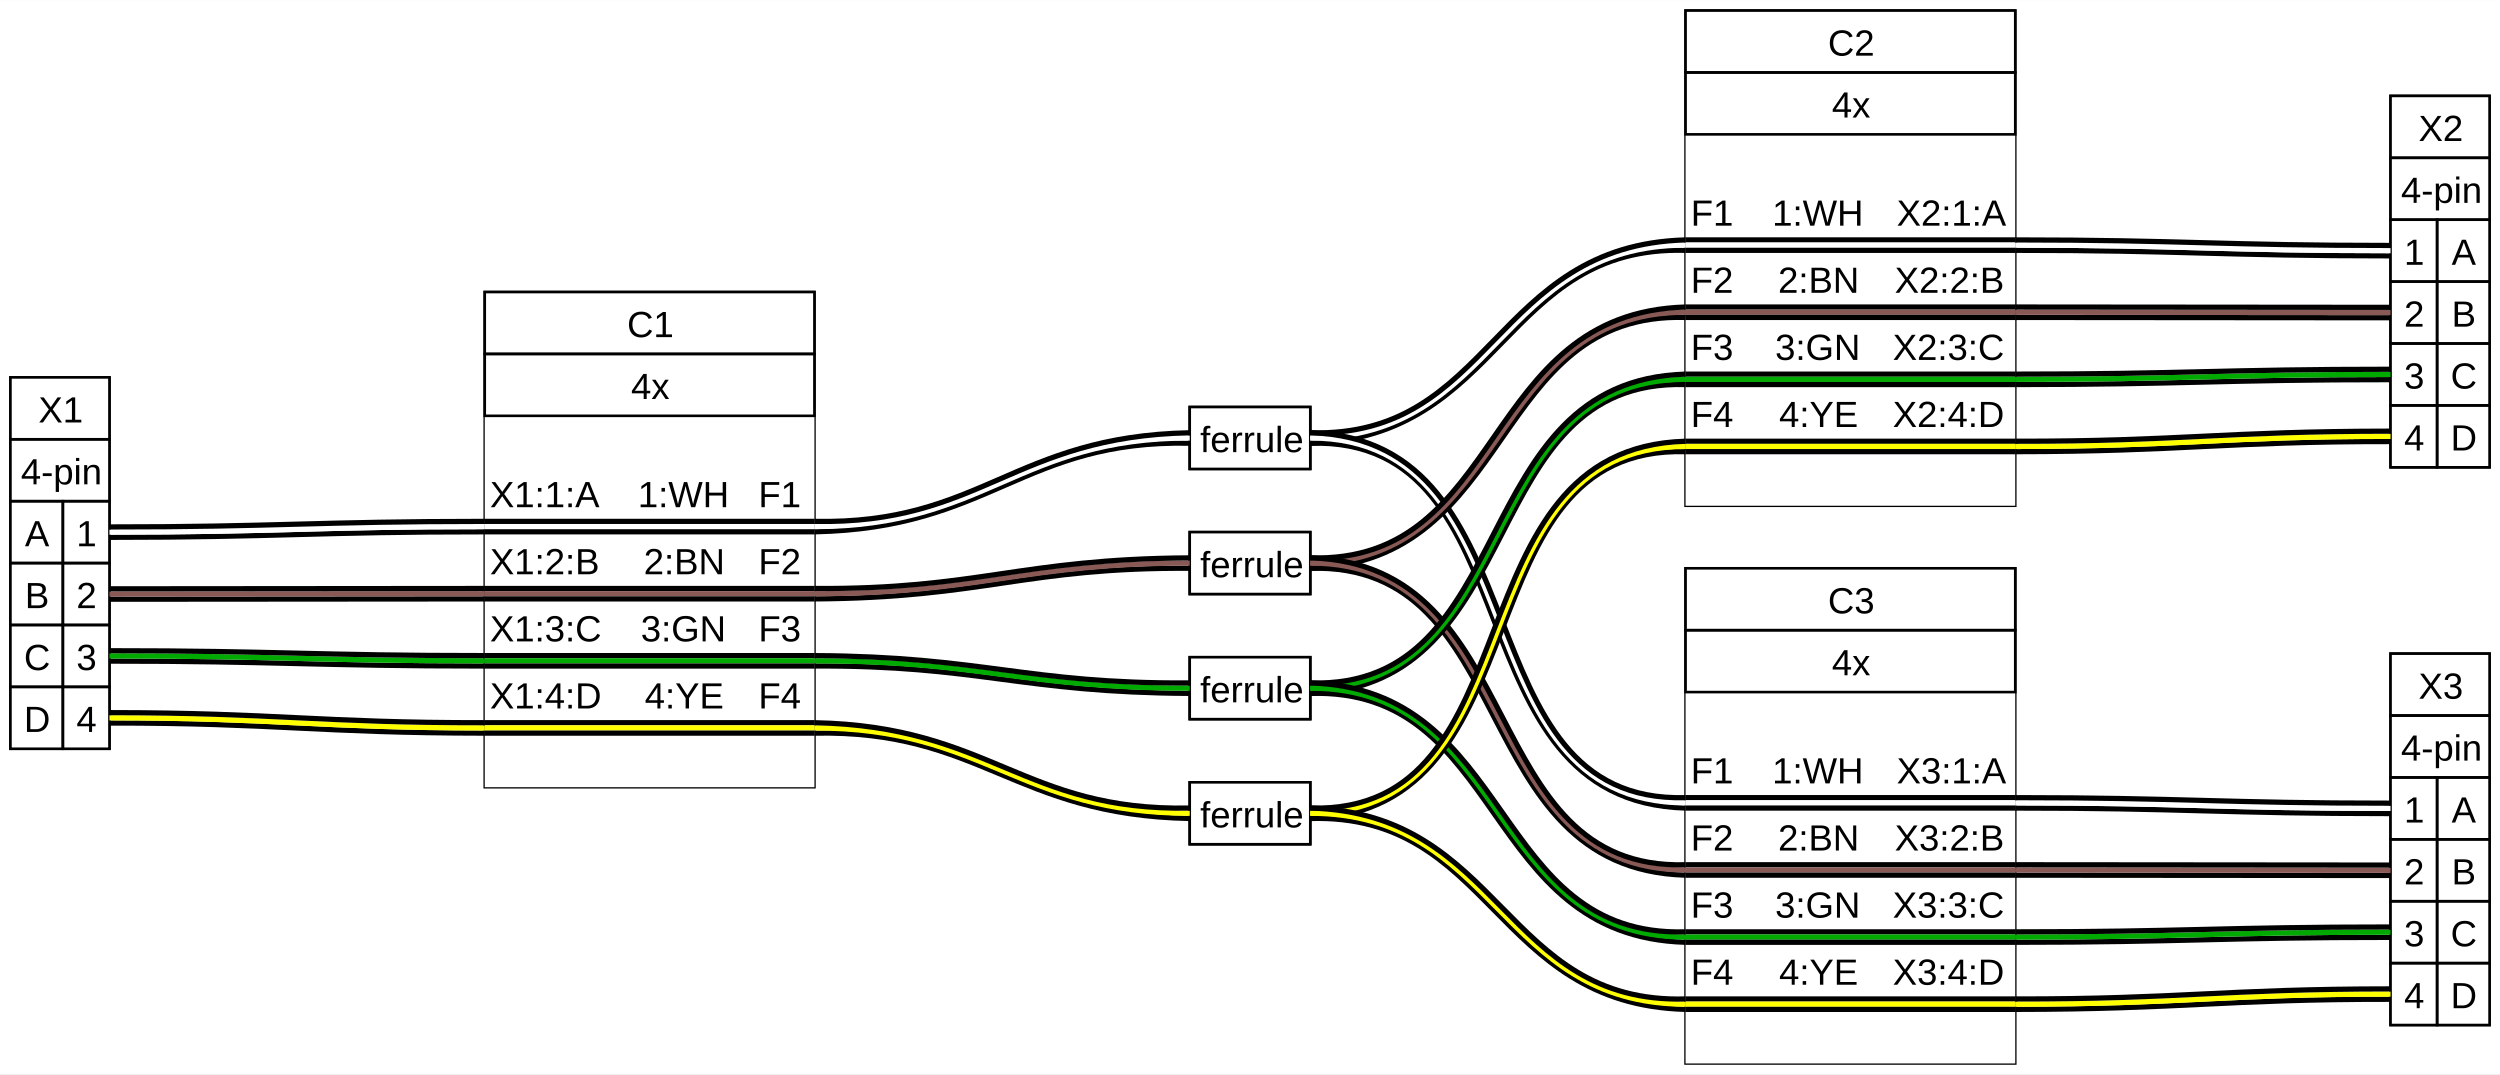
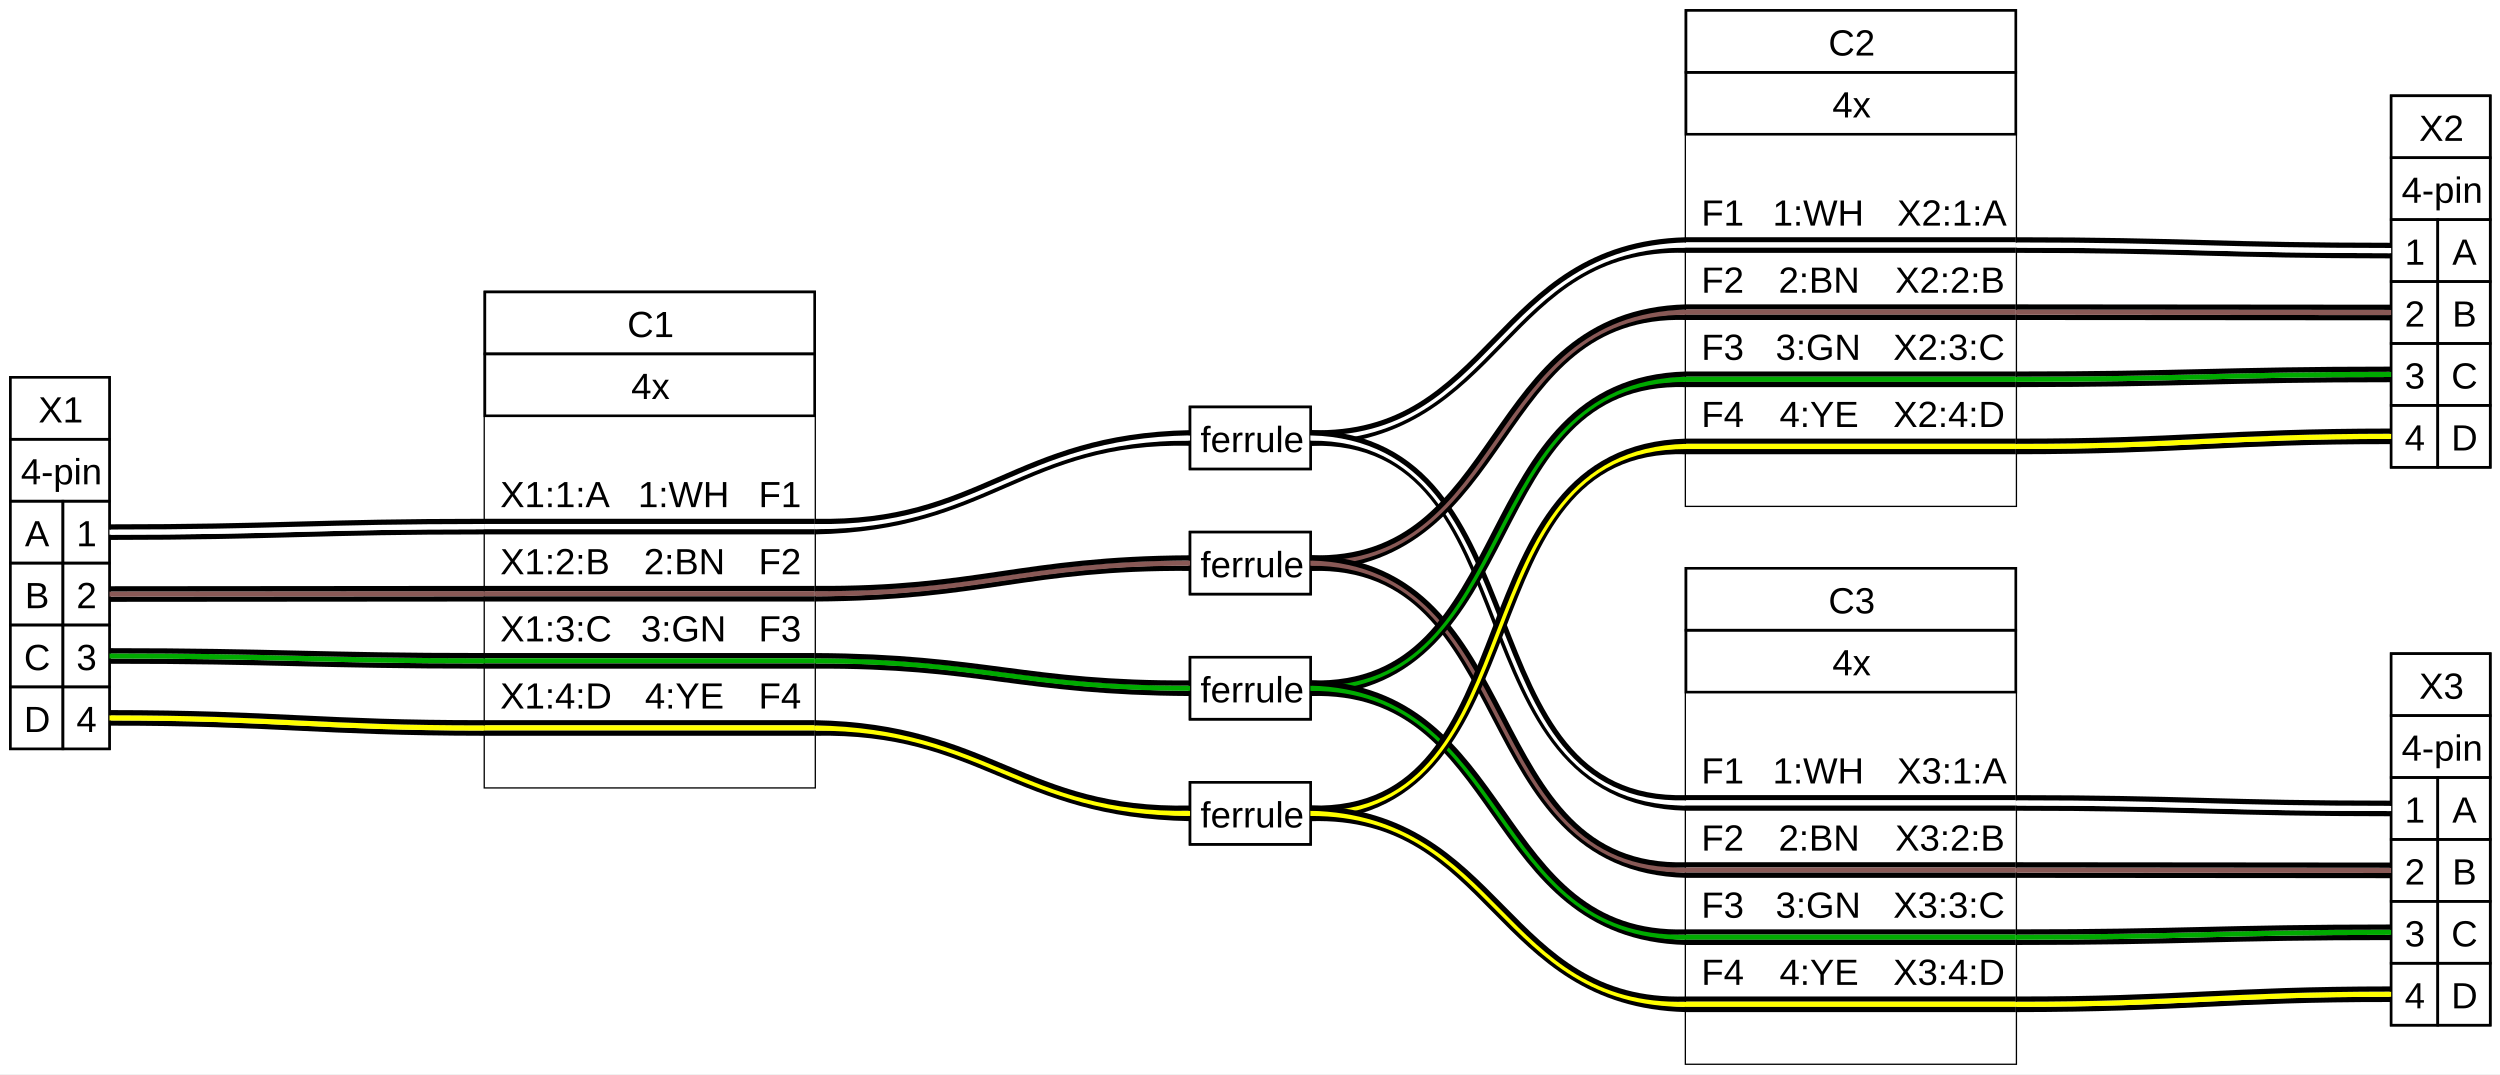
- <svg xmlns="http://www.w3.org/2000/svg" width="959pt" height="412pt" viewBox="0.00 0.00 959.25 412.00">
+ <svg xmlns="http://www.w3.org/2000/svg" width="959pt" height="412pt" viewBox="0.00 0.00 959.00 412.00">
  <g id="graph0" class="graph" transform="scale(1 1) rotate(0) translate(4 408)">
    <polygon fill="#ffffff" stroke="none" points="-4,4 -4,-408 955.25,-408 955.25,4 -4,4" />
    <g id="node1" class="node">
      <polygon fill="#ffffff" stroke="black" points="38,-263.25 0,-263.25 0,-120.75 38,-120.75 38,-263.25" />
      <polygon fill="#ffffff" stroke="none" points="0,-120.75 0,-263.25 38,-263.25 38,-120.75 0,-120.75" />
      <polygon fill="none" stroke="black" points="0,-239.5 0,-263.25 38,-263.25 38,-239.5 0,-239.5" />
-       <text text-anchor="start" x="10.75" y="-245.95" font-family="arial" font-size="14.00">X1</text>
+       <text xml:space="preserve" text-anchor="start" x="10.75" y="-245.95" font-family="arial" font-size="14.00">X1</text>
      <polygon fill="none" stroke="black" points="0,-215.75 0,-239.5 38,-239.5 38,-215.75 0,-215.75" />
-       <text text-anchor="start" x="4" y="-222.2" font-family="arial" font-size="14.00">4-pin</text>
+       <text xml:space="preserve" text-anchor="start" x="4" y="-222.2" font-family="arial" font-size="14.00">4-pin</text>
      <polygon fill="none" stroke="black" points="0,-192 0,-215.75 20.12,-215.75 20.12,-192 0,-192" />
-       <text text-anchor="start" x="5.56" y="-198.45" font-family="arial" font-size="14.00">A</text>
+       <text xml:space="preserve" text-anchor="start" x="5.56" y="-198.45" font-family="arial" font-size="14.00">A</text>
      <polygon fill="none" stroke="black" points="20.12,-192 20.12,-215.75 38,-215.75 38,-192 20.12,-192" />
-       <text text-anchor="start" x="25.31" y="-198.45" font-family="arial" font-size="14.00">1</text>
+       <text xml:space="preserve" text-anchor="start" x="25.31" y="-198.45" font-family="arial" font-size="14.00">1</text>
      <polygon fill="none" stroke="black" points="0,-168.25 0,-192 20.12,-192 20.12,-168.25 0,-168.25" />
-       <text text-anchor="start" x="5.56" y="-174.7" font-family="arial" font-size="14.00">B</text>
+       <text xml:space="preserve" text-anchor="start" x="5.56" y="-174.7" font-family="arial" font-size="14.00">B</text>
      <polygon fill="none" stroke="black" points="20.12,-168.25 20.12,-192 38,-192 38,-168.25 20.12,-168.25" />
-       <text text-anchor="start" x="25.31" y="-174.7" font-family="arial" font-size="14.00">2</text>
+       <text xml:space="preserve" text-anchor="start" x="25.31" y="-174.7" font-family="arial" font-size="14.00">2</text>
      <polygon fill="none" stroke="black" points="0,-144.5 0,-168.25 20.12,-168.25 20.12,-144.5 0,-144.5" />
-       <text text-anchor="start" x="5.19" y="-150.95" font-family="arial" font-size="14.00">C</text>
+       <text xml:space="preserve" text-anchor="start" x="5.19" y="-150.95" font-family="arial" font-size="14.00">C</text>
      <polygon fill="none" stroke="black" points="20.12,-144.5 20.12,-168.25 38,-168.25 38,-144.5 20.12,-144.5" />
-       <text text-anchor="start" x="25.31" y="-150.95" font-family="arial" font-size="14.00">3</text>
+       <text xml:space="preserve" text-anchor="start" x="25.31" y="-150.95" font-family="arial" font-size="14.00">3</text>
      <polygon fill="none" stroke="black" points="0,-120.75 0,-144.5 20.12,-144.5 20.12,-120.75 0,-120.75" />
-       <text text-anchor="start" x="5.19" y="-127.2" font-family="arial" font-size="14.00">D</text>
+       <text xml:space="preserve" text-anchor="start" x="5.19" y="-127.2" font-family="arial" font-size="14.00">D</text>
      <polygon fill="none" stroke="black" points="20.12,-120.75 20.12,-144.5 38,-144.5 38,-120.75 20.12,-120.75" />
-       <text text-anchor="start" x="25.31" y="-127.2" font-family="arial" font-size="14.00">4</text>
+       <text xml:space="preserve" text-anchor="start" x="25.31" y="-127.2" font-family="arial" font-size="14.00">4</text>
    </g>
    <g id="node8" class="node">
      <polygon fill="#ffffff" stroke="black" points="308.5,-296 182,-296 182,-106 308.5,-106 308.5,-296" />
      <polygon fill="#ffffff" stroke="none" points="182,-106 182,-296 308.5,-296 308.5,-106 182,-106" />
      <polygon fill="none" stroke="black" points="182,-272.25 182,-296 308.5,-296 308.5,-272.25 182,-272.25" />
-       <text text-anchor="start" x="236.62" y="-278.7" font-family="arial" font-size="14.00">C1</text>
+       <text xml:space="preserve" text-anchor="start" x="236.62" y="-278.7" font-family="arial" font-size="14.00">C1</text>
      <polygon fill="none" stroke="black" points="182,-248.5 182,-272.25 308.5,-272.25 308.5,-248.5 182,-248.5" />
-       <text text-anchor="start" x="238.12" y="-254.95" font-family="arial" font-size="14.00">4x</text>
-       <text text-anchor="start" x="204.62" y="-233.2" font-family="arial" font-size="14.00"> </text>
-       <text text-anchor="start" x="184" y="-213.45" font-family="arial" font-size="14.00"> X1:1:A</text>
-       <text text-anchor="start" x="233" y="-213.45" font-family="arial" font-size="14.00"> </text>
-       <text text-anchor="start" x="240.75" y="-213.45" font-family="arial" font-size="14.00">1:WH</text>
-       <text text-anchor="start" x="279.25" y="-213.45" font-family="arial" font-size="14.00"> </text>
-       <text text-anchor="start" x="287" y="-213.45" font-family="arial" font-size="14.00">F1 </text>
+       <text xml:space="preserve" text-anchor="start" x="238.12" y="-254.95" font-family="arial" font-size="14.00">4x</text>
+       <text xml:space="preserve" text-anchor="start" x="204.62" y="-233.2" font-family="arial" font-size="14.00"> </text>
+       <text xml:space="preserve" text-anchor="start" x="184" y="-213.45" font-family="arial" font-size="14.00"> X1:1:A</text>
+       <text xml:space="preserve" text-anchor="start" x="233" y="-213.45" font-family="arial" font-size="14.00"> </text>
+       <text xml:space="preserve" text-anchor="start" x="240.75" y="-213.45" font-family="arial" font-size="14.00">1:WH</text>
+       <text xml:space="preserve" text-anchor="start" x="279.25" y="-213.45" font-family="arial" font-size="14.00"> </text>
+       <text xml:space="preserve" text-anchor="start" x="287" y="-213.45" font-family="arial" font-size="14.00">F1 </text>
      <polygon fill="#000000" stroke="none" points="182,-207 182,-209 308.5,-209 308.5,-207 182,-207" />
      <polygon fill="#ffffff" stroke="none" points="182,-205 182,-207 308.5,-207 308.5,-205 182,-205" />
      <polygon fill="#000000" stroke="none" points="182,-203 182,-205 308.5,-205 308.5,-203 182,-203" />
-       <text text-anchor="start" x="184" y="-187.7" font-family="arial" font-size="14.00"> X1:2:B</text>
-       <text text-anchor="start" x="233" y="-187.7" font-family="arial" font-size="14.00"> </text>
-       <text text-anchor="start" x="243" y="-187.7" font-family="arial" font-size="14.00">2:BN</text>
-       <text text-anchor="start" x="279.25" y="-187.7" font-family="arial" font-size="14.00"> </text>
-       <text text-anchor="start" x="287" y="-187.7" font-family="arial" font-size="14.00">F2 </text>
+       <text xml:space="preserve" text-anchor="start" x="184" y="-187.7" font-family="arial" font-size="14.00"> X1:2:B</text>
+       <text xml:space="preserve" text-anchor="start" x="233" y="-187.7" font-family="arial" font-size="14.00"> </text>
+       <text xml:space="preserve" text-anchor="start" x="243" y="-187.7" font-family="arial" font-size="14.00">2:BN</text>
+       <text xml:space="preserve" text-anchor="start" x="279.25" y="-187.7" font-family="arial" font-size="14.00"> </text>
+       <text xml:space="preserve" text-anchor="start" x="287" y="-187.7" font-family="arial" font-size="14.00">F2 </text>
      <polygon fill="#000000" stroke="none" points="182,-181.25 182,-183.25 308.5,-183.25 308.5,-181.25 182,-181.25" />
      <polygon fill="#895956" stroke="none" points="182,-179.25 182,-181.25 308.5,-181.25 308.5,-179.25 182,-179.25" />
      <polygon fill="#000000" stroke="none" points="182,-177.25 182,-179.25 308.5,-179.25 308.5,-177.25 182,-177.25" />
-       <text text-anchor="start" x="184" y="-161.95" font-family="arial" font-size="14.00"> X1:3:C</text>
-       <text text-anchor="start" x="233" y="-161.95" font-family="arial" font-size="14.00"> </text>
-       <text text-anchor="start" x="241.88" y="-161.95" font-family="arial" font-size="14.00">3:GN</text>
-       <text text-anchor="start" x="279.25" y="-161.95" font-family="arial" font-size="14.00"> </text>
-       <text text-anchor="start" x="287" y="-161.95" font-family="arial" font-size="14.00">F3 </text>
+       <text xml:space="preserve" text-anchor="start" x="184" y="-161.95" font-family="arial" font-size="14.00"> X1:3:C</text>
+       <text xml:space="preserve" text-anchor="start" x="233" y="-161.95" font-family="arial" font-size="14.00"> </text>
+       <text xml:space="preserve" text-anchor="start" x="241.88" y="-161.95" font-family="arial" font-size="14.00">3:GN</text>
+       <text xml:space="preserve" text-anchor="start" x="279.25" y="-161.95" font-family="arial" font-size="14.00"> </text>
+       <text xml:space="preserve" text-anchor="start" x="287" y="-161.95" font-family="arial" font-size="14.00">F3 </text>
      <polygon fill="#000000" stroke="none" points="182,-155.5 182,-157.5 308.5,-157.5 308.5,-155.5 182,-155.5" />
      <polygon fill="#00aa00" stroke="none" points="182,-153.5 182,-155.5 308.5,-155.5 308.5,-153.5 182,-153.5" />
      <polygon fill="#000000" stroke="none" points="182,-151.5 182,-153.5 308.5,-153.5 308.5,-151.5 182,-151.5" />
-       <text text-anchor="start" x="184" y="-136.2" font-family="arial" font-size="14.00"> X1:4:D</text>
-       <text text-anchor="start" x="233" y="-136.2" font-family="arial" font-size="14.00"> </text>
-       <text text-anchor="start" x="243.38" y="-136.2" font-family="arial" font-size="14.00">4:YE</text>
-       <text text-anchor="start" x="279.25" y="-136.2" font-family="arial" font-size="14.00"> </text>
-       <text text-anchor="start" x="287" y="-136.2" font-family="arial" font-size="14.00">F4 </text>
+       <text xml:space="preserve" text-anchor="start" x="184" y="-136.2" font-family="arial" font-size="14.00"> X1:4:D</text>
+       <text xml:space="preserve" text-anchor="start" x="233" y="-136.2" font-family="arial" font-size="14.00"> </text>
+       <text xml:space="preserve" text-anchor="start" x="243.38" y="-136.2" font-family="arial" font-size="14.00">4:YE</text>
+       <text xml:space="preserve" text-anchor="start" x="279.25" y="-136.2" font-family="arial" font-size="14.00"> </text>
+       <text xml:space="preserve" text-anchor="start" x="287" y="-136.2" font-family="arial" font-size="14.00">F4 </text>
      <polygon fill="#000000" stroke="none" points="182,-129.75 182,-131.75 308.5,-131.75 308.5,-129.75 182,-129.75" />
      <polygon fill="#ffff00" stroke="none" points="182,-127.75 182,-129.75 308.5,-129.75 308.5,-127.75 182,-127.75" />
      <polygon fill="#000000" stroke="none" points="182,-125.75 182,-127.75 308.5,-127.75 308.5,-125.75 182,-125.75" />
-       <text text-anchor="start" x="204.62" y="-110.45" font-family="arial" font-size="14.00"> </text>
+       <text xml:space="preserve" text-anchor="start" x="204.62" y="-110.45" font-family="arial" font-size="14.00"> </text>
    </g>
    <g id="edge1" class="edge">
      <path fill="none" stroke="#000000" stroke-width="2" d="M38,-201.88C102.27,-201.89 118.26,-204.02 182,-204" />
      <path fill="none" stroke="#ffffff" stroke-width="2" d="M38,-203.88C102.01,-203.88 117.99,-206 182,-206" />
      <path fill="none" stroke="#000000" stroke-width="2" d="M38,-205.87C101.74,-205.86 117.73,-207.98 182,-208" />
    </g>
    <g id="edge3" class="edge">
      <path fill="none" stroke="#000000" stroke-width="2" d="M38,-178.13C102.02,-178.13 118.02,-178.25 182,-178.25" />
      <path fill="none" stroke="#895956" stroke-width="2" d="M38,-180.12C102,-180.13 118,-180.25 182,-180.25" />
      <path fill="none" stroke="#000000" stroke-width="2" d="M38,-182.12C101.98,-182.12 117.98,-182.25 182,-182.25" />
    </g>
    <g id="edge5" class="edge">
      <path fill="none" stroke="#000000" stroke-width="2" d="M38,-154.38C101.77,-154.39 117.76,-152.51 182,-152.5" />
      <path fill="none" stroke="#00aa00" stroke-width="2" d="M38,-156.38C102.01,-156.38 117.99,-154.5 182,-154.5" />
      <path fill="none" stroke="#000000" stroke-width="2" d="M38,-158.37C102.24,-158.36 118.23,-156.49 182,-156.5" />
    </g>
    <g id="edge7" class="edge">
      <path fill="none" stroke="#000000" stroke-width="2" d="M38,-130.63C101.55,-130.68 117.5,-126.81 182,-126.75" />
      <path fill="none" stroke="#ffff00" stroke-width="2" d="M38,-132.62C102.02,-132.62 117.98,-128.75 182,-128.75" />
      <path fill="none" stroke="#000000" stroke-width="2" d="M38,-134.62C102.5,-134.57 118.45,-130.69 182,-130.75" />
    </g>
    <g id="node2" class="node">
      <polygon fill="#ffffff" stroke="black" points="498.75,-251.88 452.5,-251.88 452.5,-228.12 498.75,-228.12 498.75,-251.88" />
      <polygon fill="#ffffff" stroke="none" points="452.5,-228.12 452.5,-251.88 498.75,-251.88 498.75,-228.12 452.5,-228.12" />
      <polygon fill="none" stroke="black" points="452.5,-228.12 452.5,-251.88 498.75,-251.88 498.75,-228.12 452.5,-228.12" />
-       <text text-anchor="start" x="456.5" y="-234.57" font-family="arial" font-size="14.00">ferrule</text>
+       <text xml:space="preserve" text-anchor="start" x="456.5" y="-234.57" font-family="arial" font-size="14.00">ferrule</text>
    </g>
    <g id="node9" class="node">
      <polygon fill="#ffffff" stroke="black" points="769.25,-404 642.75,-404 642.75,-214 769.25,-214 769.25,-404" />
      <polygon fill="#ffffff" stroke="none" points="642.75,-214 642.75,-404 769.25,-404 769.25,-214 642.75,-214" />
      <polygon fill="none" stroke="black" points="642.75,-380.25 642.75,-404 769.25,-404 769.25,-380.25 642.75,-380.25" />
-       <text text-anchor="start" x="697.38" y="-386.7" font-family="arial" font-size="14.00">C2</text>
+       <text xml:space="preserve" text-anchor="start" x="697.38" y="-386.7" font-family="arial" font-size="14.00">C2</text>
      <polygon fill="none" stroke="black" points="642.75,-356.5 642.75,-380.25 769.25,-380.25 769.25,-356.5 642.75,-356.5" />
-       <text text-anchor="start" x="698.88" y="-362.95" font-family="arial" font-size="14.00">4x</text>
-       <text text-anchor="start" x="652.62" y="-341.2" font-family="arial" font-size="14.00"> </text>
-       <text text-anchor="start" x="644.75" y="-321.45" font-family="arial" font-size="14.00"> F1</text>
-       <text text-anchor="start" x="668.25" y="-321.45" font-family="arial" font-size="14.00"> </text>
-       <text text-anchor="start" x="676" y="-321.45" font-family="arial" font-size="14.00">1:WH</text>
-       <text text-anchor="start" x="714.5" y="-321.45" font-family="arial" font-size="14.00"> </text>
-       <text text-anchor="start" x="723.75" y="-321.45" font-family="arial" font-size="14.00">X2:1:A </text>
+       <text xml:space="preserve" text-anchor="start" x="698.88" y="-362.95" font-family="arial" font-size="14.00">4x</text>
+       <text xml:space="preserve" text-anchor="start" x="652.62" y="-341.2" font-family="arial" font-size="14.00"> </text>
+       <text xml:space="preserve" text-anchor="start" x="644.75" y="-321.45" font-family="arial" font-size="14.00"> F1</text>
+       <text xml:space="preserve" text-anchor="start" x="668.25" y="-321.45" font-family="arial" font-size="14.00"> </text>
+       <text xml:space="preserve" text-anchor="start" x="676" y="-321.45" font-family="arial" font-size="14.00">1:WH</text>
+       <text xml:space="preserve" text-anchor="start" x="714.5" y="-321.45" font-family="arial" font-size="14.00"> </text>
+       <text xml:space="preserve" text-anchor="start" x="723.75" y="-321.45" font-family="arial" font-size="14.00">X2:1:A </text>
      <polygon fill="#000000" stroke="none" points="642.75,-315 642.75,-317 769.25,-317 769.25,-315 642.75,-315" />
      <polygon fill="#ffffff" stroke="none" points="642.75,-313 642.75,-315 769.25,-315 769.25,-313 642.75,-313" />
      <polygon fill="#000000" stroke="none" points="642.75,-311 642.75,-313 769.25,-313 769.25,-311 642.75,-311" />
-       <text text-anchor="start" x="644.75" y="-295.7" font-family="arial" font-size="14.00"> F2</text>
-       <text text-anchor="start" x="668.25" y="-295.7" font-family="arial" font-size="14.00"> </text>
-       <text text-anchor="start" x="678.25" y="-295.7" font-family="arial" font-size="14.00">2:BN</text>
-       <text text-anchor="start" x="714.5" y="-295.7" font-family="arial" font-size="14.00"> </text>
-       <text text-anchor="start" x="723" y="-295.7" font-family="arial" font-size="14.00">X2:2:B </text>
+       <text xml:space="preserve" text-anchor="start" x="644.75" y="-295.7" font-family="arial" font-size="14.00"> F2</text>
+       <text xml:space="preserve" text-anchor="start" x="668.25" y="-295.7" font-family="arial" font-size="14.00"> </text>
+       <text xml:space="preserve" text-anchor="start" x="678.25" y="-295.7" font-family="arial" font-size="14.00">2:BN</text>
+       <text xml:space="preserve" text-anchor="start" x="714.5" y="-295.7" font-family="arial" font-size="14.00"> </text>
+       <text xml:space="preserve" text-anchor="start" x="723" y="-295.7" font-family="arial" font-size="14.00">X2:2:B </text>
      <polygon fill="#000000" stroke="none" points="642.75,-289.25 642.75,-291.25 769.25,-291.25 769.25,-289.25 642.75,-289.25" />
      <polygon fill="#895956" stroke="none" points="642.75,-287.25 642.75,-289.25 769.25,-289.25 769.25,-287.25 642.75,-287.25" />
      <polygon fill="#000000" stroke="none" points="642.75,-285.25 642.75,-287.25 769.25,-287.25 769.25,-285.25 642.75,-285.25" />
-       <text text-anchor="start" x="644.75" y="-269.95" font-family="arial" font-size="14.00"> F3</text>
-       <text text-anchor="start" x="668.25" y="-269.95" font-family="arial" font-size="14.00"> </text>
-       <text text-anchor="start" x="677.12" y="-269.95" font-family="arial" font-size="14.00">3:GN</text>
-       <text text-anchor="start" x="714.5" y="-269.95" font-family="arial" font-size="14.00"> </text>
-       <text text-anchor="start" x="722.25" y="-269.95" font-family="arial" font-size="14.00">X2:3:C </text>
+       <text xml:space="preserve" text-anchor="start" x="644.75" y="-269.95" font-family="arial" font-size="14.00"> F3</text>
+       <text xml:space="preserve" text-anchor="start" x="668.25" y="-269.95" font-family="arial" font-size="14.00"> </text>
+       <text xml:space="preserve" text-anchor="start" x="677.12" y="-269.95" font-family="arial" font-size="14.00">3:GN</text>
+       <text xml:space="preserve" text-anchor="start" x="714.5" y="-269.95" font-family="arial" font-size="14.00"> </text>
+       <text xml:space="preserve" text-anchor="start" x="722.25" y="-269.95" font-family="arial" font-size="14.00">X2:3:C </text>
      <polygon fill="#000000" stroke="none" points="642.75,-263.5 642.75,-265.5 769.25,-265.5 769.25,-263.5 642.75,-263.5" />
      <polygon fill="#00aa00" stroke="none" points="642.75,-261.5 642.75,-263.5 769.25,-263.5 769.25,-261.5 642.75,-261.5" />
      <polygon fill="#000000" stroke="none" points="642.75,-259.5 642.75,-261.5 769.25,-261.5 769.25,-259.5 642.75,-259.5" />
-       <text text-anchor="start" x="644.75" y="-244.2" font-family="arial" font-size="14.00"> F4</text>
-       <text text-anchor="start" x="668.25" y="-244.2" font-family="arial" font-size="14.00"> </text>
-       <text text-anchor="start" x="678.62" y="-244.2" font-family="arial" font-size="14.00">4:YE</text>
-       <text text-anchor="start" x="714.5" y="-244.2" font-family="arial" font-size="14.00"> </text>
-       <text text-anchor="start" x="722.25" y="-244.2" font-family="arial" font-size="14.00">X2:4:D </text>
+       <text xml:space="preserve" text-anchor="start" x="644.75" y="-244.2" font-family="arial" font-size="14.00"> F4</text>
+       <text xml:space="preserve" text-anchor="start" x="668.25" y="-244.2" font-family="arial" font-size="14.00"> </text>
+       <text xml:space="preserve" text-anchor="start" x="678.62" y="-244.2" font-family="arial" font-size="14.00">4:YE</text>
+       <text xml:space="preserve" text-anchor="start" x="714.5" y="-244.2" font-family="arial" font-size="14.00"> </text>
+       <text xml:space="preserve" text-anchor="start" x="722.25" y="-244.2" font-family="arial" font-size="14.00">X2:4:D </text>
      <polygon fill="#000000" stroke="none" points="642.75,-237.75 642.75,-239.75 769.25,-239.75 769.25,-237.75 642.75,-237.75" />
      <polygon fill="#ffff00" stroke="none" points="642.75,-235.75 642.75,-237.75 769.25,-237.75 769.25,-235.75 642.75,-235.75" />
      <polygon fill="#000000" stroke="none" points="642.75,-233.75 642.75,-235.75 769.25,-235.75 769.25,-233.75 642.75,-233.75" />
-       <text text-anchor="start" x="652.62" y="-218.45" font-family="arial" font-size="14.00"> </text>
+       <text xml:space="preserve" text-anchor="start" x="652.62" y="-218.45" font-family="arial" font-size="14.00"> </text>
    </g>
    <g id="edge9" class="edge">
      <path fill="none" stroke="#000000" stroke-width="2" d="M498.75,-238C572.71,-240 572.79,-314 642.75,-312" />
      <path fill="none" stroke="#ffffff" stroke-width="2" d="M498.75,-240C570.71,-240 570.79,-314 642.75,-314" />
      <path fill="none" stroke="#000000" stroke-width="2" d="M498.75,-242C568.71,-240 568.79,-314 642.75,-316" />
    </g>
    <g id="node10" class="node">
      <polygon fill="#ffffff" stroke="black" points="769.25,-190 642.75,-190 642.75,0 769.25,0 769.25,-190" />
      <polygon fill="#ffffff" stroke="none" points="642.75,0 642.75,-190 769.25,-190 769.25,0 642.75,0" />
      <polygon fill="none" stroke="black" points="642.75,-166.25 642.75,-190 769.25,-190 769.25,-166.25 642.75,-166.25" />
-       <text text-anchor="start" x="697.38" y="-172.7" font-family="arial" font-size="14.00">C3</text>
+       <text xml:space="preserve" text-anchor="start" x="697.38" y="-172.7" font-family="arial" font-size="14.00">C3</text>
      <polygon fill="none" stroke="black" points="642.75,-142.5 642.75,-166.25 769.25,-166.25 769.25,-142.5 642.75,-142.5" />
-       <text text-anchor="start" x="698.88" y="-148.95" font-family="arial" font-size="14.00">4x</text>
-       <text text-anchor="start" x="652.62" y="-127.2" font-family="arial" font-size="14.00"> </text>
-       <text text-anchor="start" x="644.75" y="-107.45" font-family="arial" font-size="14.00"> F1</text>
-       <text text-anchor="start" x="668.25" y="-107.45" font-family="arial" font-size="14.00"> </text>
-       <text text-anchor="start" x="676" y="-107.45" font-family="arial" font-size="14.00">1:WH</text>
-       <text text-anchor="start" x="714.5" y="-107.45" font-family="arial" font-size="14.00"> </text>
-       <text text-anchor="start" x="723.75" y="-107.45" font-family="arial" font-size="14.00">X3:1:A </text>
+       <text xml:space="preserve" text-anchor="start" x="698.88" y="-148.95" font-family="arial" font-size="14.00">4x</text>
+       <text xml:space="preserve" text-anchor="start" x="652.62" y="-127.2" font-family="arial" font-size="14.00"> </text>
+       <text xml:space="preserve" text-anchor="start" x="644.75" y="-107.45" font-family="arial" font-size="14.00"> F1</text>
+       <text xml:space="preserve" text-anchor="start" x="668.25" y="-107.45" font-family="arial" font-size="14.00"> </text>
+       <text xml:space="preserve" text-anchor="start" x="676" y="-107.45" font-family="arial" font-size="14.00">1:WH</text>
+       <text xml:space="preserve" text-anchor="start" x="714.5" y="-107.45" font-family="arial" font-size="14.00"> </text>
+       <text xml:space="preserve" text-anchor="start" x="723.75" y="-107.45" font-family="arial" font-size="14.00">X3:1:A </text>
      <polygon fill="#000000" stroke="none" points="642.75,-101 642.75,-103 769.25,-103 769.25,-101 642.75,-101" />
      <polygon fill="#ffffff" stroke="none" points="642.75,-99 642.75,-101 769.25,-101 769.25,-99 642.75,-99" />
      <polygon fill="#000000" stroke="none" points="642.75,-97 642.75,-99 769.25,-99 769.25,-97 642.75,-97" />
-       <text text-anchor="start" x="644.75" y="-81.7" font-family="arial" font-size="14.00"> F2</text>
-       <text text-anchor="start" x="668.25" y="-81.7" font-family="arial" font-size="14.00"> </text>
-       <text text-anchor="start" x="678.25" y="-81.7" font-family="arial" font-size="14.00">2:BN</text>
-       <text text-anchor="start" x="714.5" y="-81.7" font-family="arial" font-size="14.00"> </text>
-       <text text-anchor="start" x="723" y="-81.7" font-family="arial" font-size="14.00">X3:2:B </text>
+       <text xml:space="preserve" text-anchor="start" x="644.75" y="-81.7" font-family="arial" font-size="14.00"> F2</text>
+       <text xml:space="preserve" text-anchor="start" x="668.25" y="-81.7" font-family="arial" font-size="14.00"> </text>
+       <text xml:space="preserve" text-anchor="start" x="678.25" y="-81.7" font-family="arial" font-size="14.00">2:BN</text>
+       <text xml:space="preserve" text-anchor="start" x="714.5" y="-81.7" font-family="arial" font-size="14.00"> </text>
+       <text xml:space="preserve" text-anchor="start" x="723" y="-81.7" font-family="arial" font-size="14.00">X3:2:B </text>
      <polygon fill="#000000" stroke="none" points="642.75,-75.25 642.75,-77.25 769.25,-77.25 769.25,-75.25 642.75,-75.25" />
      <polygon fill="#895956" stroke="none" points="642.75,-73.25 642.75,-75.25 769.25,-75.25 769.25,-73.25 642.75,-73.25" />
      <polygon fill="#000000" stroke="none" points="642.75,-71.25 642.75,-73.25 769.25,-73.25 769.25,-71.25 642.75,-71.25" />
-       <text text-anchor="start" x="644.75" y="-55.95" font-family="arial" font-size="14.00"> F3</text>
-       <text text-anchor="start" x="668.25" y="-55.95" font-family="arial" font-size="14.00"> </text>
-       <text text-anchor="start" x="677.12" y="-55.95" font-family="arial" font-size="14.00">3:GN</text>
-       <text text-anchor="start" x="714.5" y="-55.95" font-family="arial" font-size="14.00"> </text>
-       <text text-anchor="start" x="722.25" y="-55.95" font-family="arial" font-size="14.00">X3:3:C </text>
+       <text xml:space="preserve" text-anchor="start" x="644.75" y="-55.95" font-family="arial" font-size="14.00"> F3</text>
+       <text xml:space="preserve" text-anchor="start" x="668.25" y="-55.95" font-family="arial" font-size="14.00"> </text>
+       <text xml:space="preserve" text-anchor="start" x="677.12" y="-55.95" font-family="arial" font-size="14.00">3:GN</text>
+       <text xml:space="preserve" text-anchor="start" x="714.5" y="-55.95" font-family="arial" font-size="14.00"> </text>
+       <text xml:space="preserve" text-anchor="start" x="722.25" y="-55.95" font-family="arial" font-size="14.00">X3:3:C </text>
      <polygon fill="#000000" stroke="none" points="642.75,-49.5 642.75,-51.5 769.25,-51.5 769.25,-49.5 642.75,-49.5" />
      <polygon fill="#00aa00" stroke="none" points="642.75,-47.5 642.75,-49.5 769.25,-49.5 769.25,-47.5 642.75,-47.5" />
      <polygon fill="#000000" stroke="none" points="642.75,-45.5 642.75,-47.5 769.25,-47.5 769.25,-45.5 642.75,-45.5" />
-       <text text-anchor="start" x="644.75" y="-30.2" font-family="arial" font-size="14.00"> F4</text>
-       <text text-anchor="start" x="668.25" y="-30.2" font-family="arial" font-size="14.00"> </text>
-       <text text-anchor="start" x="678.62" y="-30.2" font-family="arial" font-size="14.00">4:YE</text>
-       <text text-anchor="start" x="714.5" y="-30.2" font-family="arial" font-size="14.00"> </text>
-       <text text-anchor="start" x="722.25" y="-30.2" font-family="arial" font-size="14.00">X3:4:D </text>
+       <text xml:space="preserve" text-anchor="start" x="644.75" y="-30.2" font-family="arial" font-size="14.00"> F4</text>
+       <text xml:space="preserve" text-anchor="start" x="668.25" y="-30.2" font-family="arial" font-size="14.00"> </text>
+       <text xml:space="preserve" text-anchor="start" x="678.62" y="-30.2" font-family="arial" font-size="14.00">4:YE</text>
+       <text xml:space="preserve" text-anchor="start" x="714.5" y="-30.2" font-family="arial" font-size="14.00"> </text>
+       <text xml:space="preserve" text-anchor="start" x="722.25" y="-30.2" font-family="arial" font-size="14.00">X3:4:D </text>
      <polygon fill="#000000" stroke="none" points="642.75,-23.75 642.75,-25.75 769.25,-25.75 769.25,-23.75 642.75,-23.75" />
      <polygon fill="#ffff00" stroke="none" points="642.75,-21.75 642.75,-23.75 769.25,-23.75 769.25,-21.75 642.75,-21.75" />
      <polygon fill="#000000" stroke="none" points="642.75,-19.75 642.75,-21.75 769.25,-21.75 769.25,-19.75 642.75,-19.75" />
-       <text text-anchor="start" x="652.62" y="-4.45" font-family="arial" font-size="14.00"> </text>
+       <text xml:space="preserve" text-anchor="start" x="652.62" y="-4.45" font-family="arial" font-size="14.00"> </text>
    </g>
    <g id="edge17" class="edge">
      <path fill="none" stroke="#000000" stroke-width="2" d="M498.75,-238C586.07,-240.48 551.55,-100.48 642.75,-98" />
      <path fill="none" stroke="#ffffff" stroke-width="2" d="M498.75,-240C588.01,-240 553.49,-100 642.75,-100" />
      <path fill="none" stroke="#000000" stroke-width="2" d="M498.75,-242C589.95,-239.52 555.43,-99.52 642.75,-102" />
    </g>
    <g id="node3" class="node">
      <polygon fill="#ffffff" stroke="black" points="498.75,-203.88 452.5,-203.88 452.5,-180.12 498.75,-180.12 498.75,-203.88" />
      <polygon fill="#ffffff" stroke="none" points="452.5,-180.12 452.5,-203.88 498.75,-203.88 498.75,-180.12 452.5,-180.12" />
      <polygon fill="none" stroke="black" points="452.5,-180.12 452.5,-203.88 498.75,-203.88 498.75,-180.12 452.5,-180.12" />
-       <text text-anchor="start" x="456.5" y="-186.57" font-family="arial" font-size="14.00">ferrule</text>
+       <text xml:space="preserve" text-anchor="start" x="456.5" y="-186.57" font-family="arial" font-size="14.00">ferrule</text>
    </g>
    <g id="edge11" class="edge">
      <path fill="none" stroke="#000000" stroke-width="2" d="M498.75,-190C577.72,-192.21 567.76,-288.46 642.75,-286.25" />
      <path fill="none" stroke="#895956" stroke-width="2" d="M498.75,-192C575.73,-192 565.77,-288.25 642.75,-288.25" />
      <path fill="none" stroke="#000000" stroke-width="2" d="M498.75,-194C573.74,-191.79 563.78,-288.04 642.75,-290.25" />
    </g>
    <g id="edge19" class="edge">
      <path fill="none" stroke="#000000" stroke-width="2" d="M498.75,-190C579.45,-192.36 558.11,-74.61 642.75,-72.25" />
      <path fill="none" stroke="#895956" stroke-width="2" d="M498.75,-192C581.42,-192 560.08,-74.25 642.75,-74.25" />
      <path fill="none" stroke="#000000" stroke-width="2" d="M498.75,-194C583.39,-191.64 562.05,-73.89 642.75,-76.25" />
    </g>
    <g id="node4" class="node">
      <polygon fill="#ffffff" stroke="black" points="498.75,-155.88 452.5,-155.88 452.5,-132.12 498.75,-132.12 498.75,-155.88" />
      <polygon fill="#ffffff" stroke="none" points="452.5,-132.12 452.5,-155.88 498.75,-155.88 498.75,-132.12 452.5,-132.12" />
      <polygon fill="none" stroke="black" points="452.5,-132.12 452.5,-155.88 498.75,-155.88 498.75,-132.12 452.5,-132.12" />
-       <text text-anchor="start" x="456.5" y="-138.57" font-family="arial" font-size="14.00">ferrule</text>
+       <text xml:space="preserve" text-anchor="start" x="456.5" y="-138.57" font-family="arial" font-size="14.00">ferrule</text>
    </g>
    <g id="edge13" class="edge">
      <path fill="none" stroke="#000000" stroke-width="2" d="M498.75,-142C583.6,-144.36 561.83,-262.86 642.75,-260.5" />
      <path fill="none" stroke="#00aa00" stroke-width="2" d="M498.75,-144C581.63,-144 559.87,-262.5 642.75,-262.5" />
      <path fill="none" stroke="#000000" stroke-width="2" d="M498.75,-146C579.67,-143.64 557.9,-262.14 642.75,-264.5" />
    </g>
    <g id="edge21" class="edge">
      <path fill="none" stroke="#000000" stroke-width="2" d="M498.75,-142C573.56,-144.2 563.96,-48.7 642.75,-46.5" />
      <path fill="none" stroke="#00aa00" stroke-width="2" d="M498.75,-144C575.55,-144 565.95,-48.5 642.75,-48.5" />
      <path fill="none" stroke="#000000" stroke-width="2" d="M498.75,-146C577.54,-143.8 567.94,-48.3 642.75,-50.5" />
    </g>
    <g id="node5" class="node">
      <polygon fill="#ffffff" stroke="black" points="498.75,-107.88 452.5,-107.88 452.5,-84.12 498.75,-84.12 498.75,-107.88" />
      <polygon fill="#ffffff" stroke="none" points="452.5,-84.12 452.5,-107.88 498.75,-107.88 498.75,-84.12 452.5,-84.12" />
      <polygon fill="none" stroke="black" points="452.5,-84.12 452.5,-107.88 498.75,-107.88 498.75,-84.12 452.5,-84.12" />
-       <text text-anchor="start" x="456.5" y="-90.58" font-family="arial" font-size="14.00">ferrule</text>
+       <text xml:space="preserve" text-anchor="start" x="456.5" y="-90.58" font-family="arial" font-size="14.00">ferrule</text>
    </g>
    <g id="edge15" class="edge">
      <path fill="none" stroke="#000000" stroke-width="2" d="M498.75,-94C590.19,-96.48 555.2,-237.23 642.75,-234.75" />
      <path fill="none" stroke="#ffff00" stroke-width="2" d="M498.75,-96C588.24,-96 553.26,-236.75 642.75,-236.75" />
      <path fill="none" stroke="#000000" stroke-width="2" d="M498.75,-98C586.3,-95.52 551.31,-236.27 642.75,-238.75" />
    </g>
    <g id="edge23" class="edge">
      <path fill="none" stroke="#000000" stroke-width="2" d="M498.75,-94C568.55,-95.99 568.95,-22.74 642.75,-20.75" />
      <path fill="none" stroke="#ffff00" stroke-width="2" d="M498.75,-96C570.55,-96 570.95,-22.75 642.75,-22.75" />
      <path fill="none" stroke="#000000" stroke-width="2" d="M498.75,-98C572.55,-96.01 572.95,-22.76 642.75,-24.75" />
    </g>
    <g id="node6" class="node">
      <polygon fill="#ffffff" stroke="black" points="951.25,-371.25 913.25,-371.25 913.25,-228.75 951.25,-228.75 951.25,-371.25" />
      <polygon fill="#ffffff" stroke="none" points="913.25,-228.75 913.25,-371.25 951.25,-371.25 951.25,-228.75 913.25,-228.75" />
      <polygon fill="none" stroke="black" points="913.25,-347.5 913.25,-371.25 951.25,-371.25 951.25,-347.5 913.25,-347.5" />
-       <text text-anchor="start" x="924" y="-353.95" font-family="arial" font-size="14.00">X2</text>
+       <text xml:space="preserve" text-anchor="start" x="924" y="-353.95" font-family="arial" font-size="14.00">X2</text>
      <polygon fill="none" stroke="black" points="913.25,-323.75 913.25,-347.5 951.25,-347.5 951.25,-323.75 913.25,-323.75" />
-       <text text-anchor="start" x="917.25" y="-330.2" font-family="arial" font-size="14.00">4-pin</text>
+       <text xml:space="preserve" text-anchor="start" x="917.25" y="-330.2" font-family="arial" font-size="14.00">4-pin</text>
      <polygon fill="none" stroke="black" points="913.25,-300 913.25,-323.75 931.12,-323.75 931.12,-300 913.25,-300" />
-       <text text-anchor="start" x="918.44" y="-306.45" font-family="arial" font-size="14.00">1</text>
+       <text xml:space="preserve" text-anchor="start" x="918.44" y="-306.45" font-family="arial" font-size="14.00">1</text>
      <polygon fill="none" stroke="black" points="931.12,-300 931.12,-323.75 951.25,-323.75 951.25,-300 931.12,-300" />
-       <text text-anchor="start" x="936.69" y="-306.45" font-family="arial" font-size="14.00">A</text>
+       <text xml:space="preserve" text-anchor="start" x="936.69" y="-306.45" font-family="arial" font-size="14.00">A</text>
      <polygon fill="none" stroke="black" points="913.25,-276.25 913.25,-300 931.12,-300 931.12,-276.25 913.25,-276.25" />
-       <text text-anchor="start" x="918.44" y="-282.7" font-family="arial" font-size="14.00">2</text>
+       <text xml:space="preserve" text-anchor="start" x="918.44" y="-282.7" font-family="arial" font-size="14.00">2</text>
      <polygon fill="none" stroke="black" points="931.12,-276.25 931.12,-300 951.25,-300 951.25,-276.25 931.12,-276.25" />
-       <text text-anchor="start" x="936.69" y="-282.7" font-family="arial" font-size="14.00">B</text>
+       <text xml:space="preserve" text-anchor="start" x="936.69" y="-282.7" font-family="arial" font-size="14.00">B</text>
      <polygon fill="none" stroke="black" points="913.25,-252.5 913.25,-276.25 931.12,-276.25 931.12,-252.5 913.25,-252.5" />
-       <text text-anchor="start" x="918.44" y="-258.95" font-family="arial" font-size="14.00">3</text>
+       <text xml:space="preserve" text-anchor="start" x="918.44" y="-258.95" font-family="arial" font-size="14.00">3</text>
      <polygon fill="none" stroke="black" points="931.12,-252.5 931.12,-276.25 951.25,-276.25 951.25,-252.5 931.12,-252.5" />
-       <text text-anchor="start" x="936.31" y="-258.95" font-family="arial" font-size="14.00">C</text>
+       <text xml:space="preserve" text-anchor="start" x="936.31" y="-258.95" font-family="arial" font-size="14.00">C</text>
      <polygon fill="none" stroke="black" points="913.25,-228.75 913.25,-252.5 931.12,-252.5 931.12,-228.75 913.25,-228.75" />
-       <text text-anchor="start" x="918.44" y="-235.2" font-family="arial" font-size="14.00">4</text>
+       <text xml:space="preserve" text-anchor="start" x="918.44" y="-235.2" font-family="arial" font-size="14.00">4</text>
      <polygon fill="none" stroke="black" points="931.12,-228.75 931.12,-252.5 951.25,-252.5 951.25,-228.75 931.12,-228.75" />
-       <text text-anchor="start" x="936.31" y="-235.2" font-family="arial" font-size="14.00">D</text>
+       <text xml:space="preserve" text-anchor="start" x="936.31" y="-235.2" font-family="arial" font-size="14.00">D</text>
    </g>
    <g id="node7" class="node">
      <polygon fill="#ffffff" stroke="black" points="951.25,-157.25 913.25,-157.25 913.25,-14.75 951.25,-14.75 951.25,-157.25" />
      <polygon fill="#ffffff" stroke="none" points="913.25,-14.75 913.25,-157.25 951.25,-157.25 951.25,-14.75 913.25,-14.75" />
      <polygon fill="none" stroke="black" points="913.25,-133.5 913.25,-157.25 951.25,-157.25 951.25,-133.5 913.25,-133.5" />
-       <text text-anchor="start" x="924" y="-139.95" font-family="arial" font-size="14.00">X3</text>
+       <text xml:space="preserve" text-anchor="start" x="924" y="-139.95" font-family="arial" font-size="14.00">X3</text>
      <polygon fill="none" stroke="black" points="913.25,-109.75 913.25,-133.5 951.25,-133.5 951.25,-109.75 913.25,-109.75" />
-       <text text-anchor="start" x="917.25" y="-116.2" font-family="arial" font-size="14.00">4-pin</text>
+       <text xml:space="preserve" text-anchor="start" x="917.25" y="-116.2" font-family="arial" font-size="14.00">4-pin</text>
      <polygon fill="none" stroke="black" points="913.25,-86 913.25,-109.75 931.12,-109.75 931.12,-86 913.25,-86" />
-       <text text-anchor="start" x="918.44" y="-92.45" font-family="arial" font-size="14.00">1</text>
+       <text xml:space="preserve" text-anchor="start" x="918.44" y="-92.45" font-family="arial" font-size="14.00">1</text>
      <polygon fill="none" stroke="black" points="931.12,-86 931.12,-109.75 951.25,-109.75 951.25,-86 931.12,-86" />
-       <text text-anchor="start" x="936.69" y="-92.45" font-family="arial" font-size="14.00">A</text>
+       <text xml:space="preserve" text-anchor="start" x="936.69" y="-92.45" font-family="arial" font-size="14.00">A</text>
      <polygon fill="none" stroke="black" points="913.25,-62.25 913.25,-86 931.12,-86 931.12,-62.25 913.25,-62.25" />
-       <text text-anchor="start" x="918.44" y="-68.7" font-family="arial" font-size="14.00">2</text>
+       <text xml:space="preserve" text-anchor="start" x="918.44" y="-68.7" font-family="arial" font-size="14.00">2</text>
      <polygon fill="none" stroke="black" points="931.12,-62.25 931.12,-86 951.25,-86 951.25,-62.25 931.12,-62.25" />
-       <text text-anchor="start" x="936.69" y="-68.7" font-family="arial" font-size="14.00">B</text>
+       <text xml:space="preserve" text-anchor="start" x="936.69" y="-68.7" font-family="arial" font-size="14.00">B</text>
      <polygon fill="none" stroke="black" points="913.25,-38.5 913.25,-62.25 931.12,-62.25 931.12,-38.5 913.25,-38.5" />
-       <text text-anchor="start" x="918.44" y="-44.95" font-family="arial" font-size="14.00">3</text>
+       <text xml:space="preserve" text-anchor="start" x="918.44" y="-44.95" font-family="arial" font-size="14.00">3</text>
      <polygon fill="none" stroke="black" points="931.12,-38.5 931.12,-62.25 951.25,-62.25 951.25,-38.5 931.12,-38.5" />
-       <text text-anchor="start" x="936.31" y="-44.95" font-family="arial" font-size="14.00">C</text>
+       <text xml:space="preserve" text-anchor="start" x="936.31" y="-44.95" font-family="arial" font-size="14.00">C</text>
      <polygon fill="none" stroke="black" points="913.25,-14.75 913.25,-38.5 931.12,-38.5 931.12,-14.75 913.25,-14.75" />
-       <text text-anchor="start" x="918.44" y="-21.2" font-family="arial" font-size="14.00">4</text>
+       <text xml:space="preserve" text-anchor="start" x="918.44" y="-21.2" font-family="arial" font-size="14.00">4</text>
      <polygon fill="none" stroke="black" points="931.12,-14.75 931.12,-38.5 951.25,-38.5 951.25,-14.75 931.12,-14.75" />
-       <text text-anchor="start" x="936.31" y="-21.2" font-family="arial" font-size="14.00">D</text>
+       <text xml:space="preserve" text-anchor="start" x="936.31" y="-21.2" font-family="arial" font-size="14.00">D</text>
    </g>
    <g id="edge2" class="edge">
      <path fill="none" stroke="#000000" stroke-width="2" d="M308.5,-204C376.14,-205.31 388.62,-239.31 452.5,-238" />
      <path fill="none" stroke="#ffffff" stroke-width="2" d="M308.5,-206C374.26,-206 386.74,-240 452.5,-240" />
      <path fill="none" stroke="#000000" stroke-width="2" d="M308.5,-208C372.38,-206.69 384.86,-240.69 452.5,-242" />
    </g>
    <g id="edge4" class="edge">
      <path fill="none" stroke="#000000" stroke-width="2" d="M308.5,-178.25C373.92,-178.65 389.49,-190.4 452.5,-190" />
      <path fill="none" stroke="#895956" stroke-width="2" d="M308.5,-180.25C372.71,-180.25 388.29,-192 452.5,-192" />
      <path fill="none" stroke="#000000" stroke-width="2" d="M308.5,-182.25C371.51,-181.85 387.08,-193.6 452.5,-194" />
    </g>
    <g id="edge6" class="edge">
      <path fill="none" stroke="#000000" stroke-width="2" d="M308.5,-152.5C371.56,-152.84 387.22,-142.34 452.5,-142" />
      <path fill="none" stroke="#00aa00" stroke-width="2" d="M308.5,-154.5C372.67,-154.5 388.33,-144 452.5,-144" />
      <path fill="none" stroke="#000000" stroke-width="2" d="M308.5,-156.5C373.78,-156.16 389.44,-145.66 452.5,-146" />
    </g>
    <g id="edge8" class="edge">
      <path fill="none" stroke="#000000" stroke-width="2" d="M308.5,-126.75C372.27,-128.03 385,-95.28 452.5,-94" />
      <path fill="none" stroke="#ffff00" stroke-width="2" d="M308.5,-128.75C374.13,-128.75 386.87,-96 452.5,-96" />
      <path fill="none" stroke="#000000" stroke-width="2" d="M308.5,-130.75C376,-129.47 388.73,-96.72 452.5,-98" />
    </g>
    <g id="edge10" class="edge">
      <path fill="none" stroke="#000000" stroke-width="2" d="M769.25,-312C832.99,-312.02 848.98,-309.89 913.25,-309.88" />
      <path fill="none" stroke="#ffffff" stroke-width="2" d="M769.25,-314C833.26,-314 849.24,-311.88 913.25,-311.88" />
      <path fill="none" stroke="#000000" stroke-width="2" d="M769.25,-316C833.52,-315.98 849.51,-313.86 913.25,-313.87" />
    </g>
    <g id="edge12" class="edge">
      <path fill="none" stroke="#000000" stroke-width="2" d="M769.25,-286.25C833.23,-286.25 849.23,-286.13 913.25,-286.13" />
      <path fill="none" stroke="#895956" stroke-width="2" d="M769.25,-288.25C833.25,-288.25 849.25,-288.12 913.25,-288.13" />
      <path fill="none" stroke="#000000" stroke-width="2" d="M769.25,-290.25C833.27,-290.25 849.27,-290.12 913.25,-290.12" />
    </g>
    <g id="edge14" class="edge">
      <path fill="none" stroke="#000000" stroke-width="2" d="M769.25,-260.5C833.49,-260.51 849.48,-262.39 913.25,-262.38" />
      <path fill="none" stroke="#00aa00" stroke-width="2" d="M769.25,-262.5C833.26,-262.5 849.24,-264.38 913.25,-264.38" />
      <path fill="none" stroke="#000000" stroke-width="2" d="M769.25,-264.5C833.02,-264.49 849.01,-266.36 913.25,-266.37" />
    </g>
    <g id="edge16" class="edge">
      <path fill="none" stroke="#000000" stroke-width="2" d="M769.25,-234.75C833.75,-234.81 849.7,-238.68 913.25,-238.63" />
      <path fill="none" stroke="#ffff00" stroke-width="2" d="M769.25,-236.75C833.27,-236.75 849.23,-240.62 913.25,-240.62" />
      <path fill="none" stroke="#000000" stroke-width="2" d="M769.25,-238.75C832.8,-238.69 848.75,-242.57 913.25,-242.62" />
    </g>
    <g id="edge18" class="edge">
      <path fill="none" stroke="#000000" stroke-width="2" d="M769.25,-98C832.99,-98.02 848.98,-95.89 913.25,-95.88" />
      <path fill="none" stroke="#ffffff" stroke-width="2" d="M769.25,-100C833.26,-100 849.24,-97.88 913.25,-97.88" />
      <path fill="none" stroke="#000000" stroke-width="2" d="M769.25,-102C833.52,-101.98 849.51,-99.86 913.25,-99.87" />
    </g>
    <g id="edge20" class="edge">
      <path fill="none" stroke="#000000" stroke-width="2" d="M769.25,-72.25C833.23,-72.25 849.23,-72.13 913.25,-72.13" />
      <path fill="none" stroke="#895956" stroke-width="2" d="M769.25,-74.25C833.25,-74.25 849.25,-74.12 913.25,-74.12" />
      <path fill="none" stroke="#000000" stroke-width="2" d="M769.25,-76.25C833.27,-76.25 849.27,-76.12 913.25,-76.12" />
    </g>
    <g id="edge22" class="edge">
      <path fill="none" stroke="#000000" stroke-width="2" d="M769.25,-46.5C833.49,-46.51 849.48,-48.39 913.25,-48.38" />
      <path fill="none" stroke="#00aa00" stroke-width="2" d="M769.25,-48.5C833.26,-48.5 849.24,-50.38 913.25,-50.38" />
      <path fill="none" stroke="#000000" stroke-width="2" d="M769.25,-50.5C833.02,-50.49 849.01,-52.36 913.25,-52.37" />
    </g>
    <g id="edge24" class="edge">
      <path fill="none" stroke="#000000" stroke-width="2" d="M769.25,-20.75C833.75,-20.81 849.7,-24.68 913.25,-24.63" />
      <path fill="none" stroke="#ffff00" stroke-width="2" d="M769.25,-22.75C833.27,-22.75 849.23,-26.63 913.25,-26.62" />
      <path fill="none" stroke="#000000" stroke-width="2" d="M769.25,-24.75C832.8,-24.69 848.75,-28.57 913.25,-28.62" />
    </g>
  </g>
</svg>
